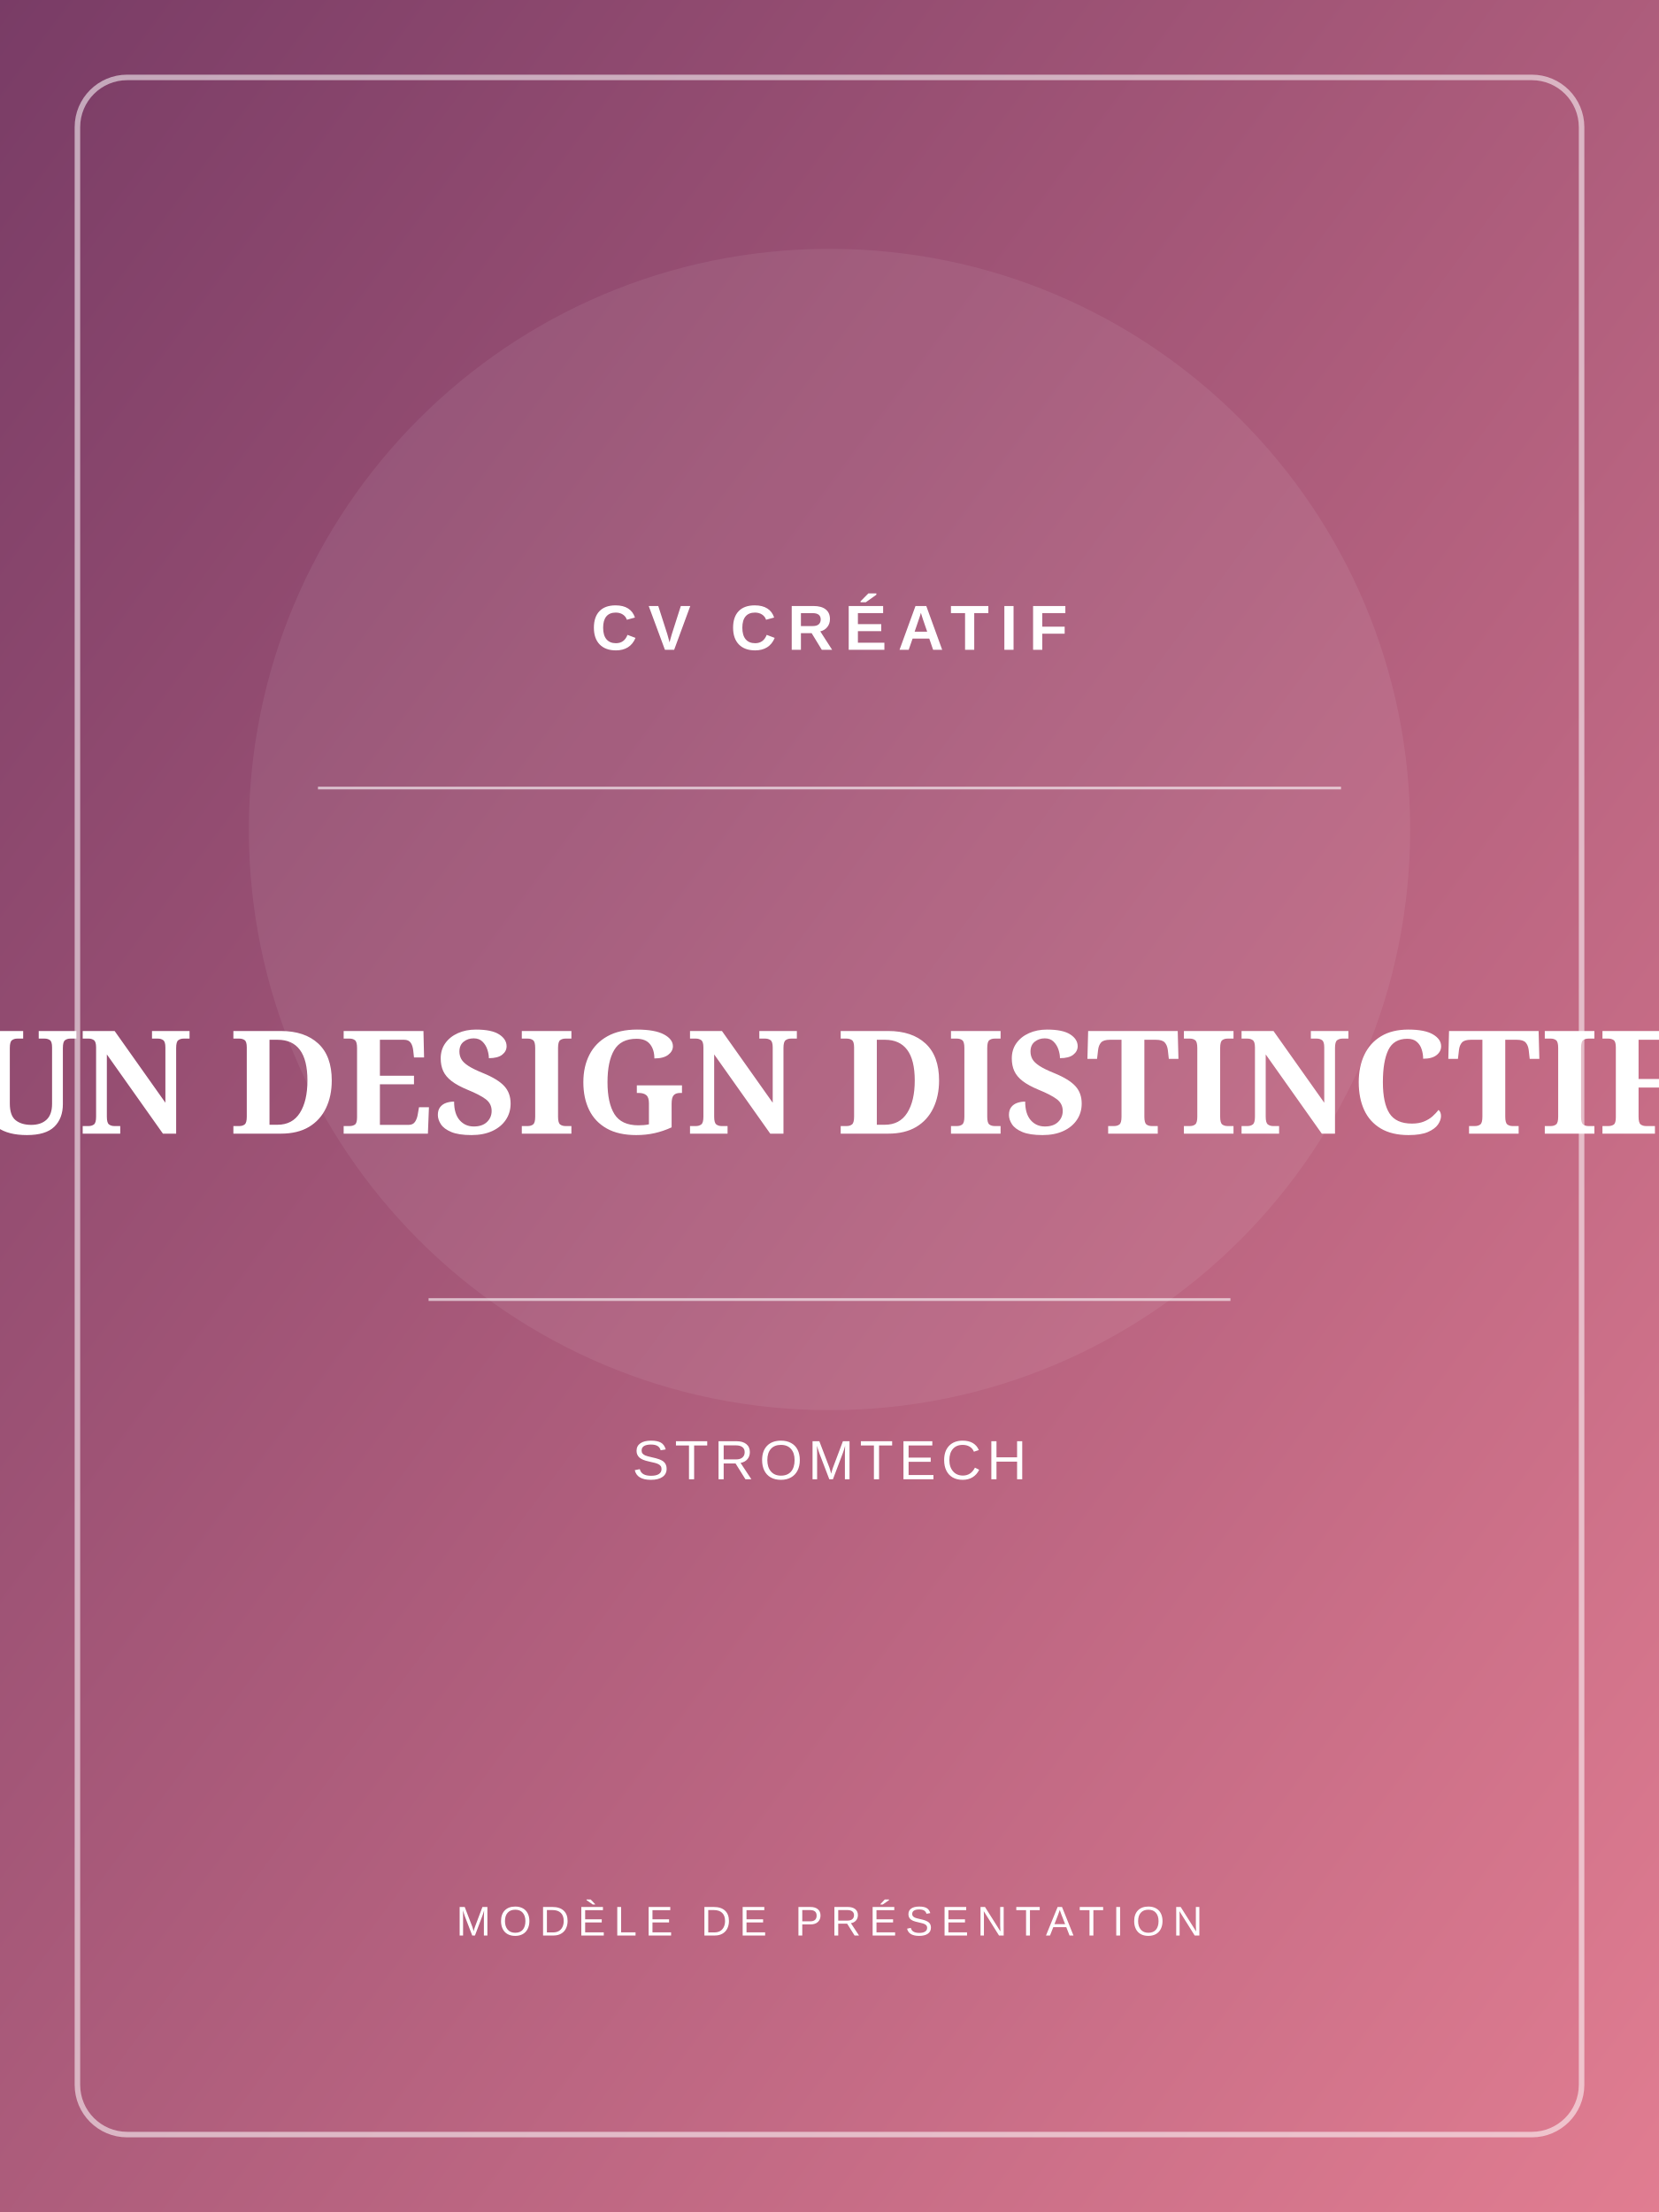
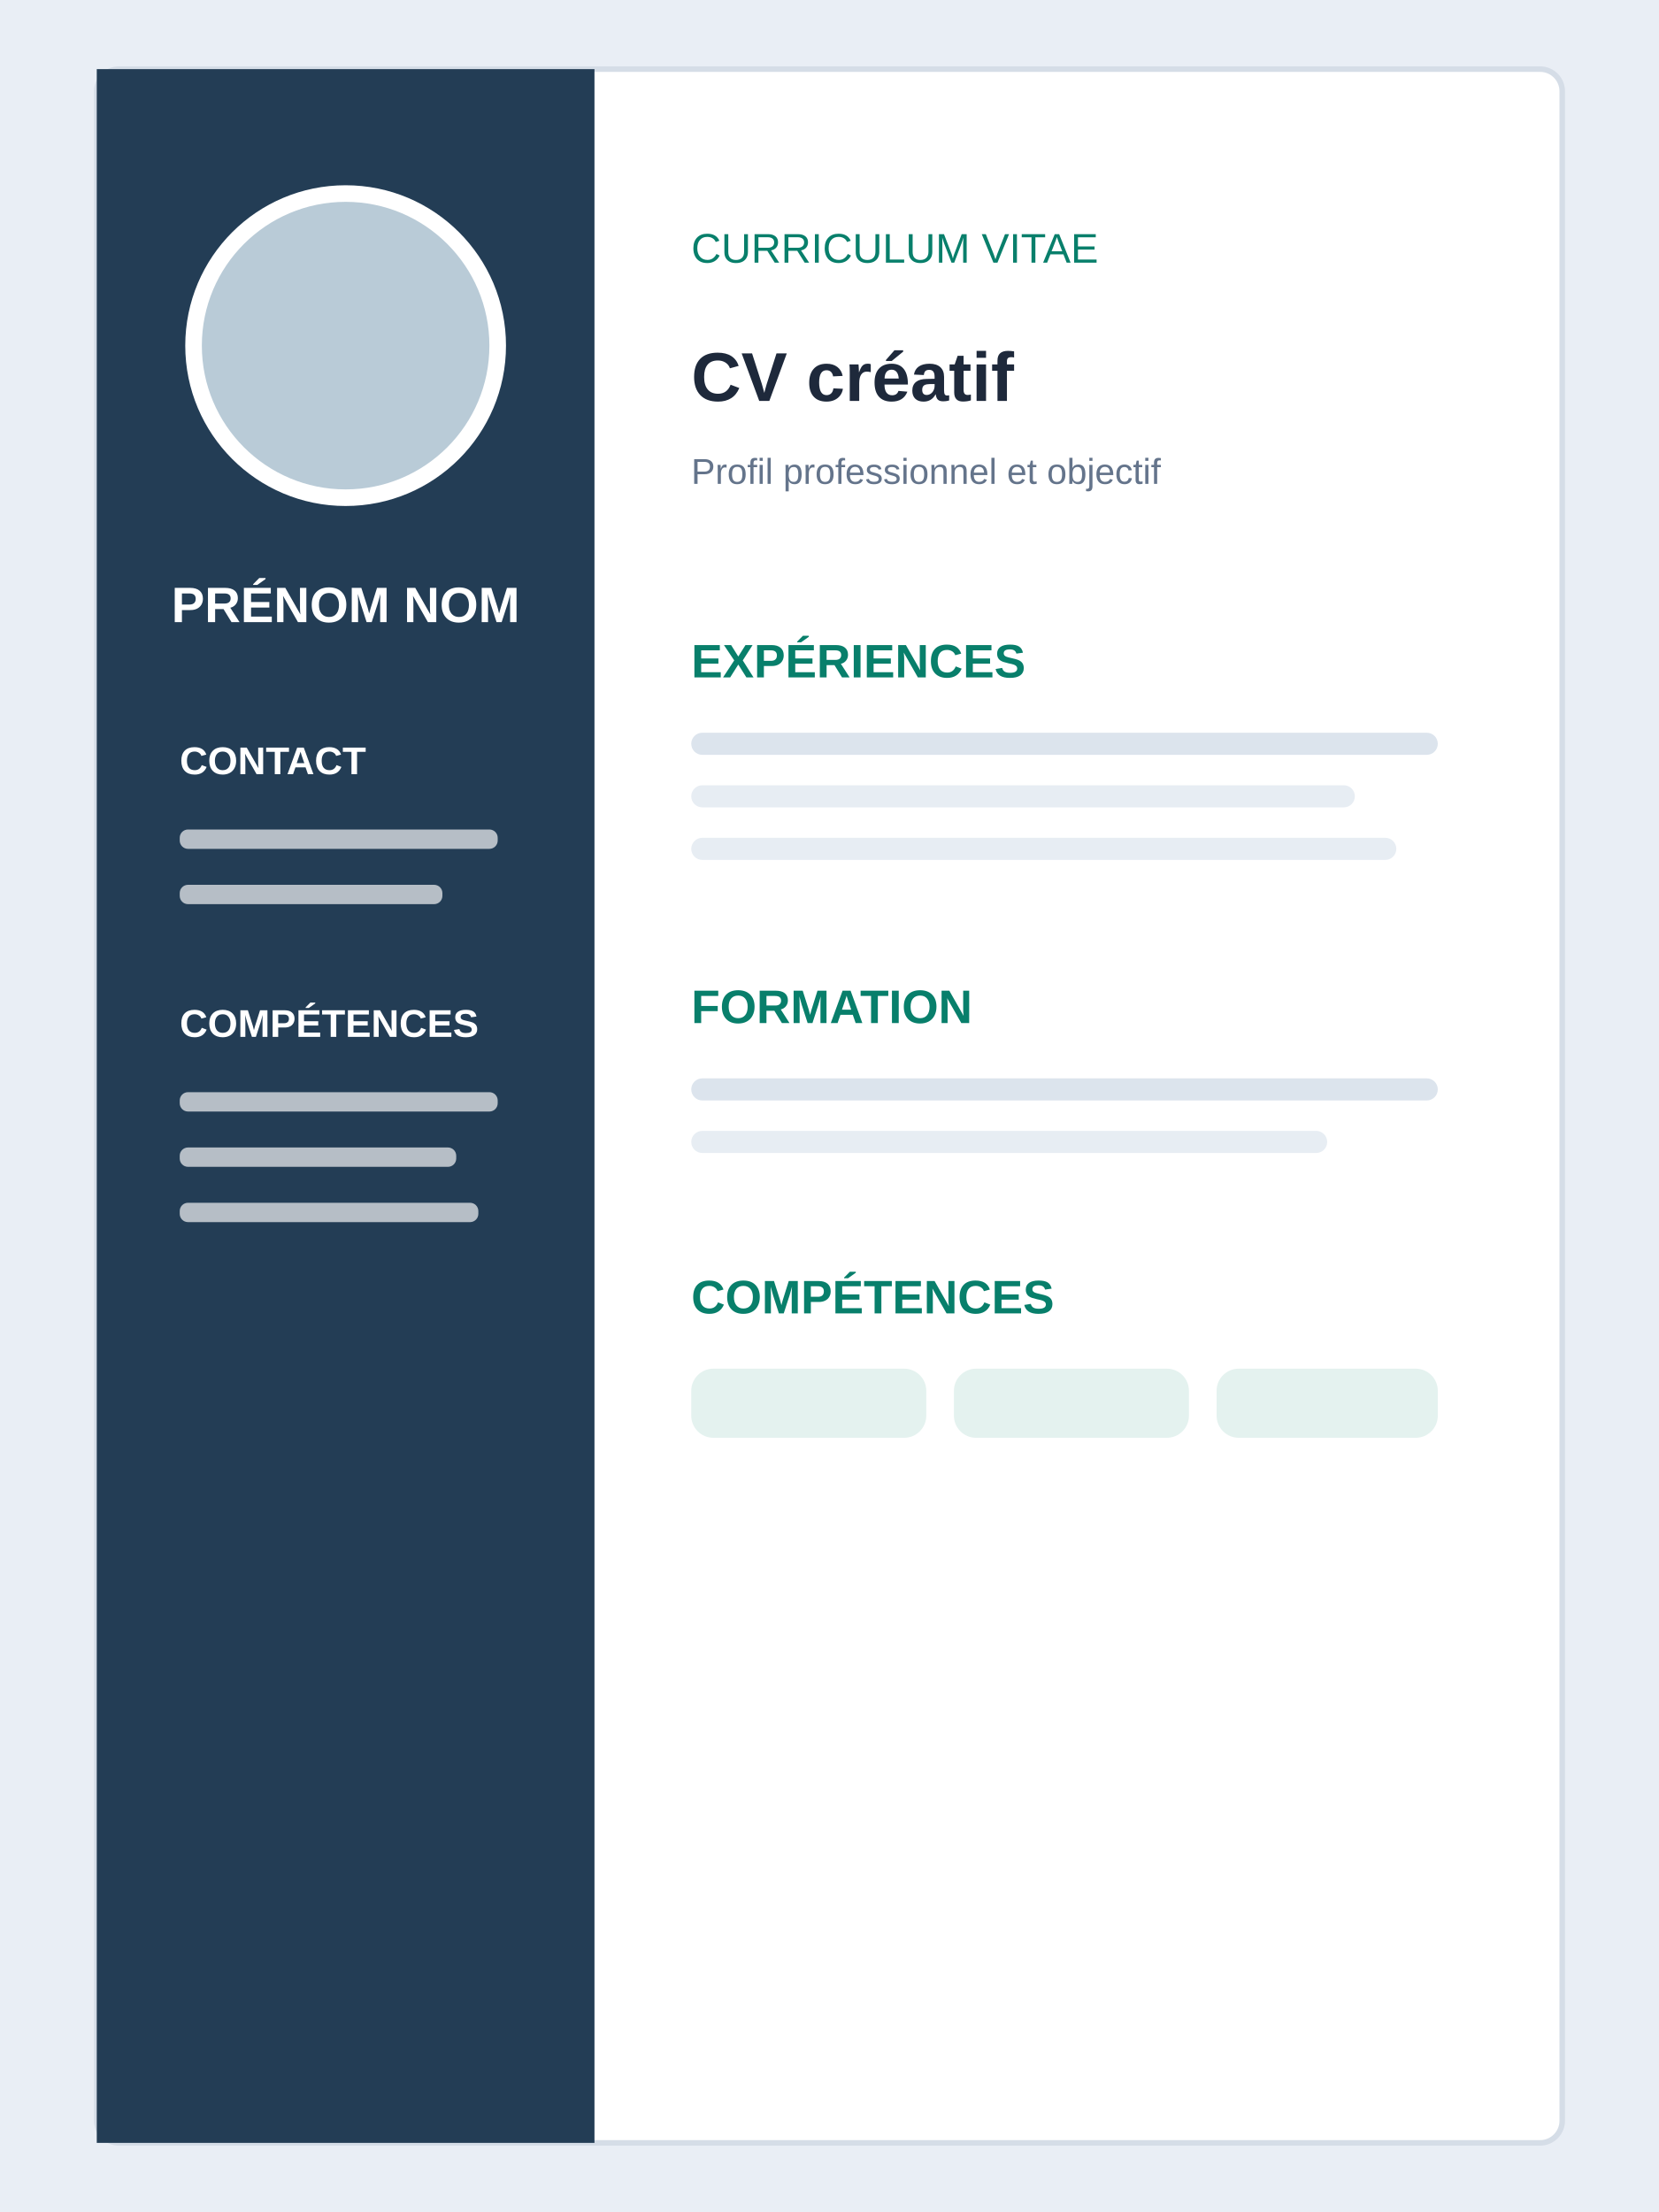
<svg xmlns="http://www.w3.org/2000/svg" width="600" height="800" viewBox="0 0 600 800">
-   <defs>
-     <linearGradient id="g" x1="0" y1="0" x2="1" y2="1">
-       <stop stop-color="#793c66" />
-       <stop offset="1" stop-color="#e17d91" />
-     </linearGradient>
-   </defs>
-   <rect width="600" height="800" fill="url(#g)" />
-   <rect x="28" y="28" width="544" height="744" rx="18" fill="none" stroke="#fff" stroke-opacity=".55" stroke-width="2" />
-   <circle cx="300" cy="300" r="210" fill="#fff" opacity=".07" />
-   <text x="300" y="235" text-anchor="middle" fill="#fff" font-family="Arial,sans-serif" font-size="23" font-weight="700" letter-spacing="4">CV CRÉATIF</text>
-   <path d="M115 285H485" stroke="#fff" stroke-opacity=".6" />
-   <text x="300" y="410" text-anchor="middle" fill="#fff" font-family="Georgia,serif" font-size="52" font-weight="700">UN DESIGN DISTINCTIF</text>
-   <path d="M155 470H445" stroke="#fff" stroke-opacity=".6" />
-   <text x="300" y="535" text-anchor="middle" fill="#fff" font-family="Arial,sans-serif" font-size="20" letter-spacing="2">STROMTECH</text>
-   <text x="300" y="700" text-anchor="middle" fill="#fff" font-family="Arial,sans-serif" font-size="15" letter-spacing="3">MODÈLE DE PRÉSENTATION</text>
+   <rect width="600" height="800" fill="#e9eef5" />
+   <rect x="35" y="25" width="530" height="750" rx="8" fill="#fff" stroke="#d5dde7" stroke-width="2" />
+   <rect x="35" y="25" width="180" height="750" fill="#233d55" />
+   <circle cx="125" cy="125" r="55" fill="#b9cbd7" stroke="#fff" stroke-width="6" />
+   <text x="125" y="225" text-anchor="middle" font-family="Arial" font-size="18" font-weight="bold" fill="#fff">PRÉNOM NOM</text>
+   <text x="65" y="280" font-family="Arial" font-size="14" font-weight="bold" fill="#fff">CONTACT</text>
+   <rect x="65" y="300" width="115" height="7" rx="3" fill="#ffffffaa" />
+   <rect x="65" y="320" width="95" height="7" rx="3" fill="#ffffffaa" />
+   <text x="65" y="375" font-family="Arial" font-size="14" font-weight="bold" fill="#fff">COMPÉTENCES</text>
+   <rect x="65" y="395" width="115" height="7" rx="3" fill="#ffffffaa" />
+   <rect x="65" y="415" width="100" height="7" rx="3" fill="#ffffffaa" />
+   <rect x="65" y="435" width="108" height="7" rx="3" fill="#ffffffaa" />
+   <text x="250" y="95" font-family="Arial" font-size="15" fill="#087f6b">CURRICULUM VITAE</text>
+   <text x="250" y="145" font-family="Arial" font-size="25" font-weight="bold" fill="#1e293b">CV créatif</text>
+   <text x="250" y="175" font-family="Arial" font-size="13" fill="#64748b">Profil professionnel et objectif</text>
+   <text x="250" y="245" font-family="Arial" font-size="17" font-weight="bold" fill="#087f6b">EXPÉRIENCES</text>
+   <rect x="250" y="265" width="270" height="8" rx="4" fill="#dce4ed" />
+   <rect x="250" y="284" width="240" height="8" rx="4" fill="#e7edf3" />
+   <rect x="250" y="303" width="255" height="8" rx="4" fill="#e7edf3" />
+   <text x="250" y="370" font-family="Arial" font-size="17" font-weight="bold" fill="#087f6b">FORMATION</text>
+   <rect x="250" y="390" width="270" height="8" rx="4" fill="#dce4ed" />
+   <rect x="250" y="409" width="230" height="8" rx="4" fill="#e7edf3" />
+   <text x="250" y="475" font-family="Arial" font-size="17" font-weight="bold" fill="#087f6b">COMPÉTENCES</text>
+   <rect x="250" y="495" width="85" height="25" rx="8" fill="#e4f2ef" />
+   <rect x="345" y="495" width="85" height="25" rx="8" fill="#e4f2ef" />
+   <rect x="440" y="495" width="80" height="25" rx="8" fill="#e4f2ef" />
</svg>
